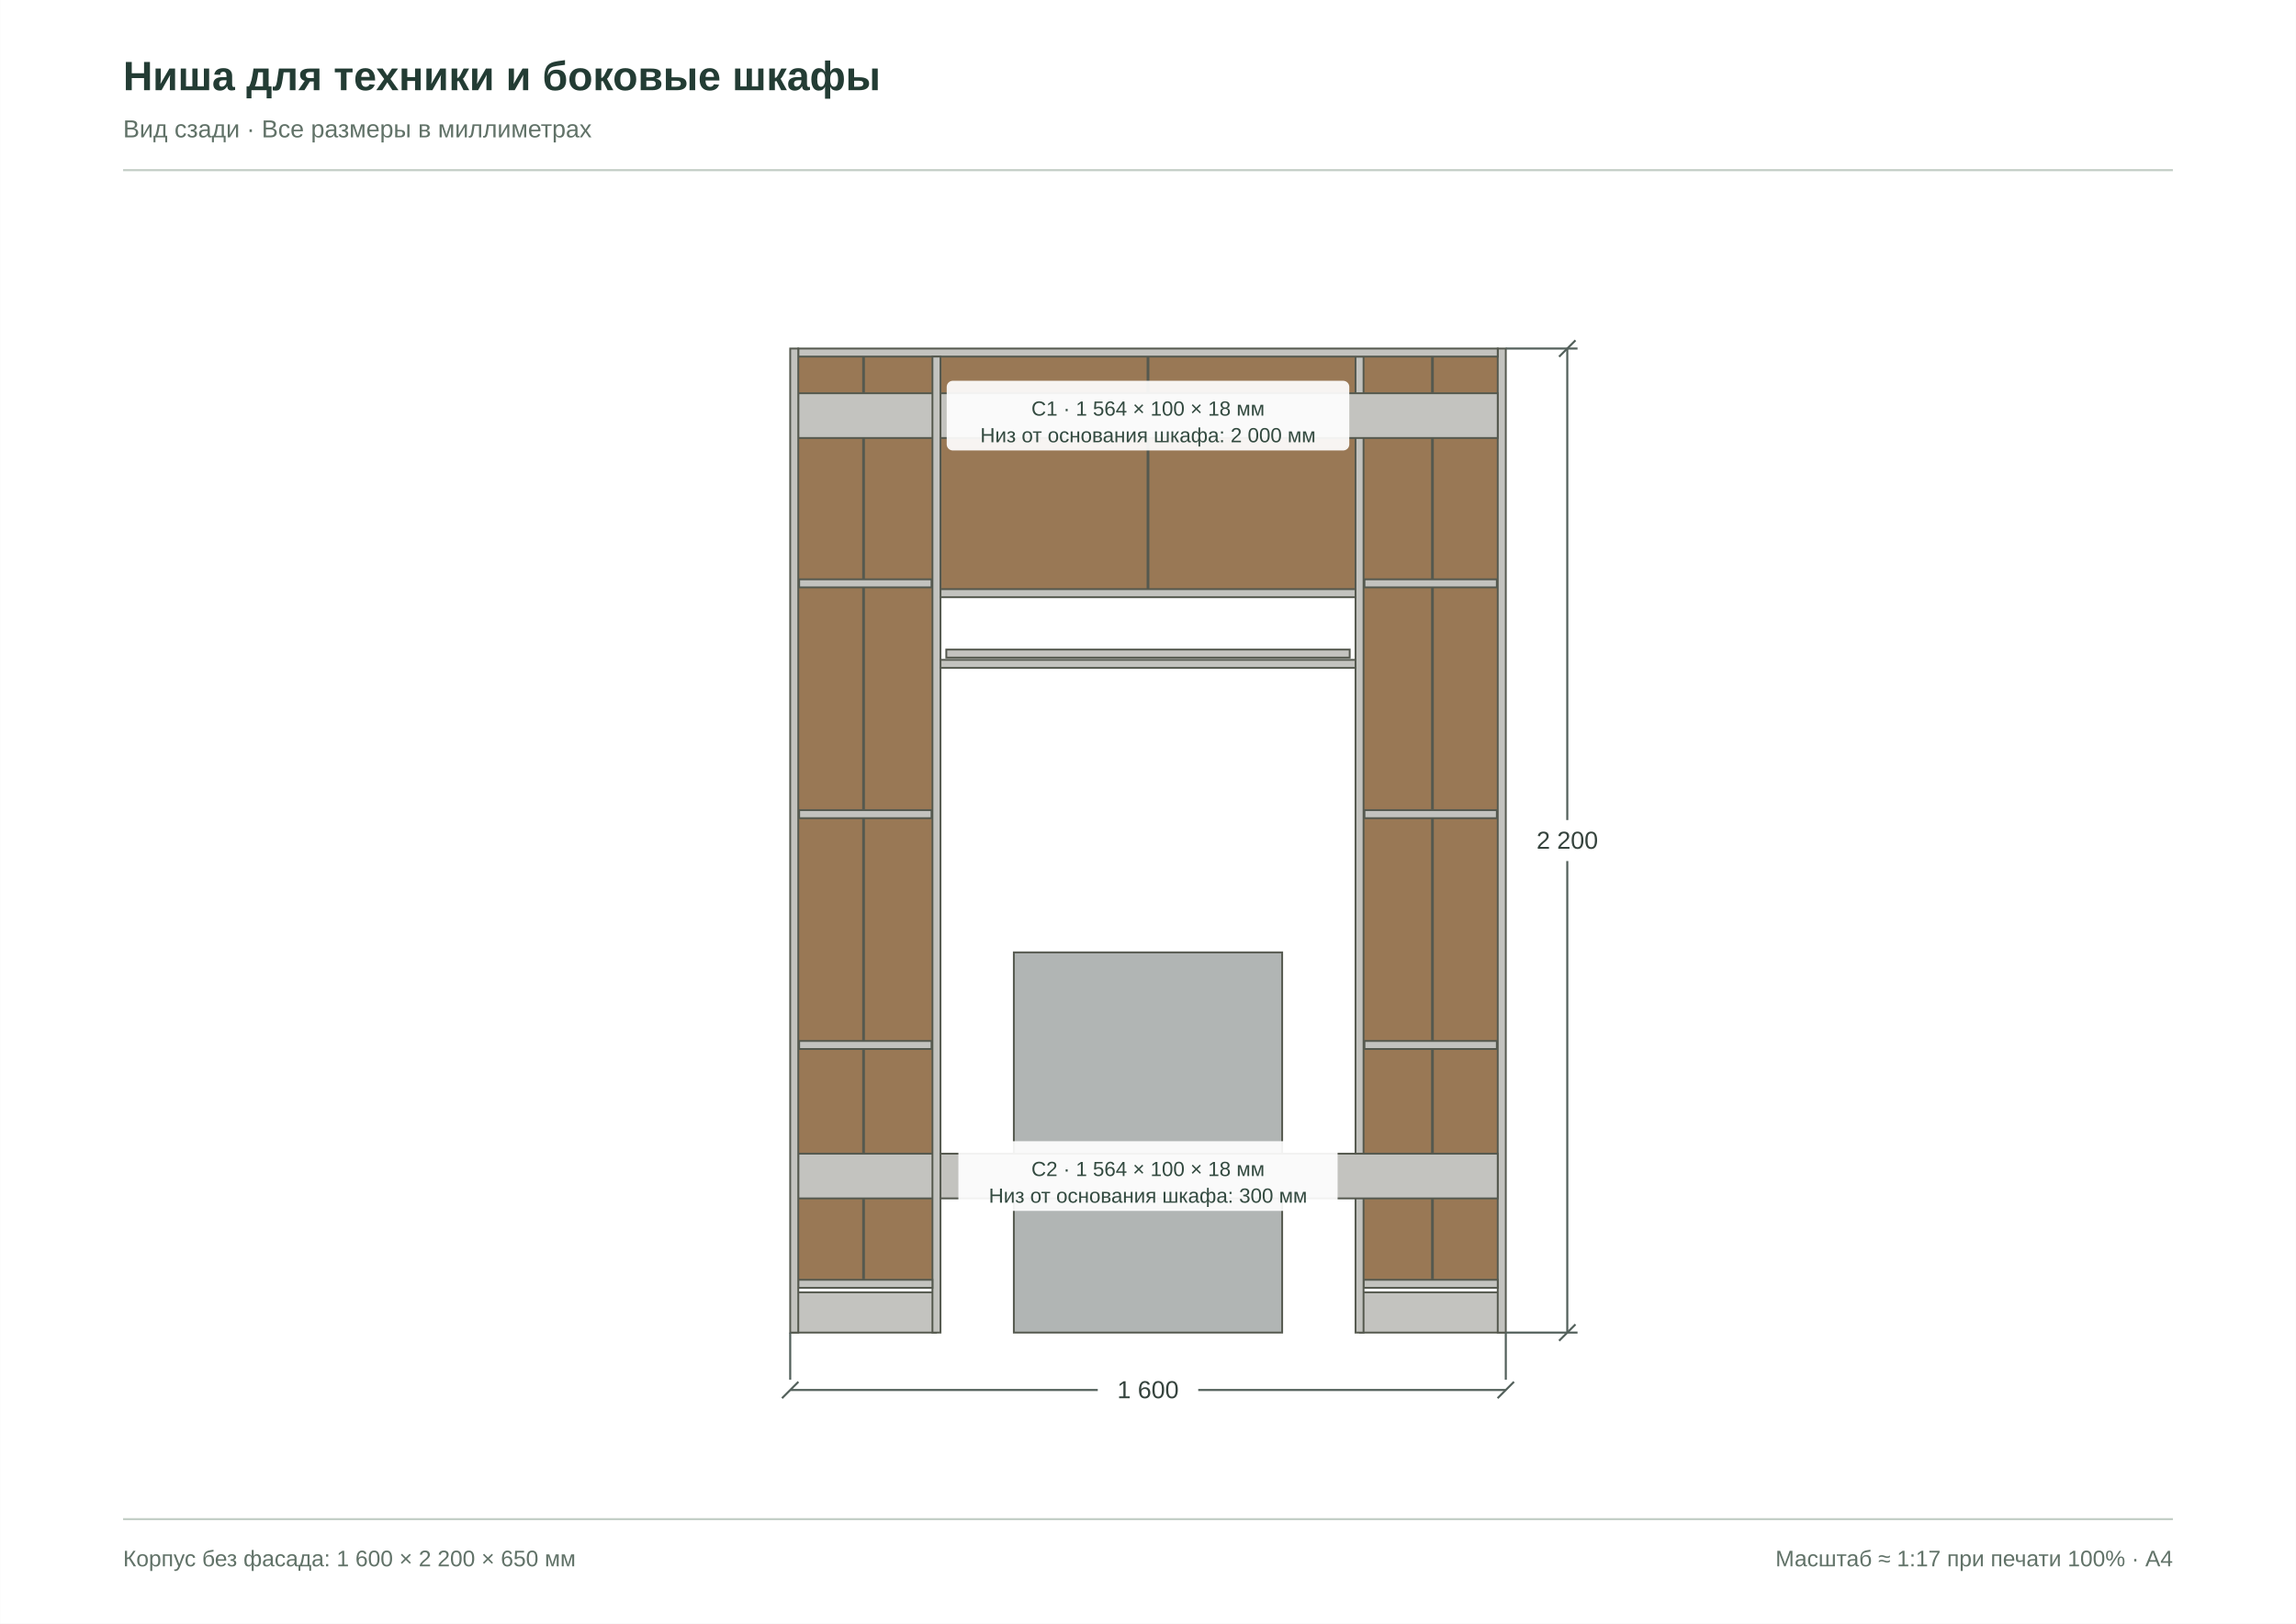
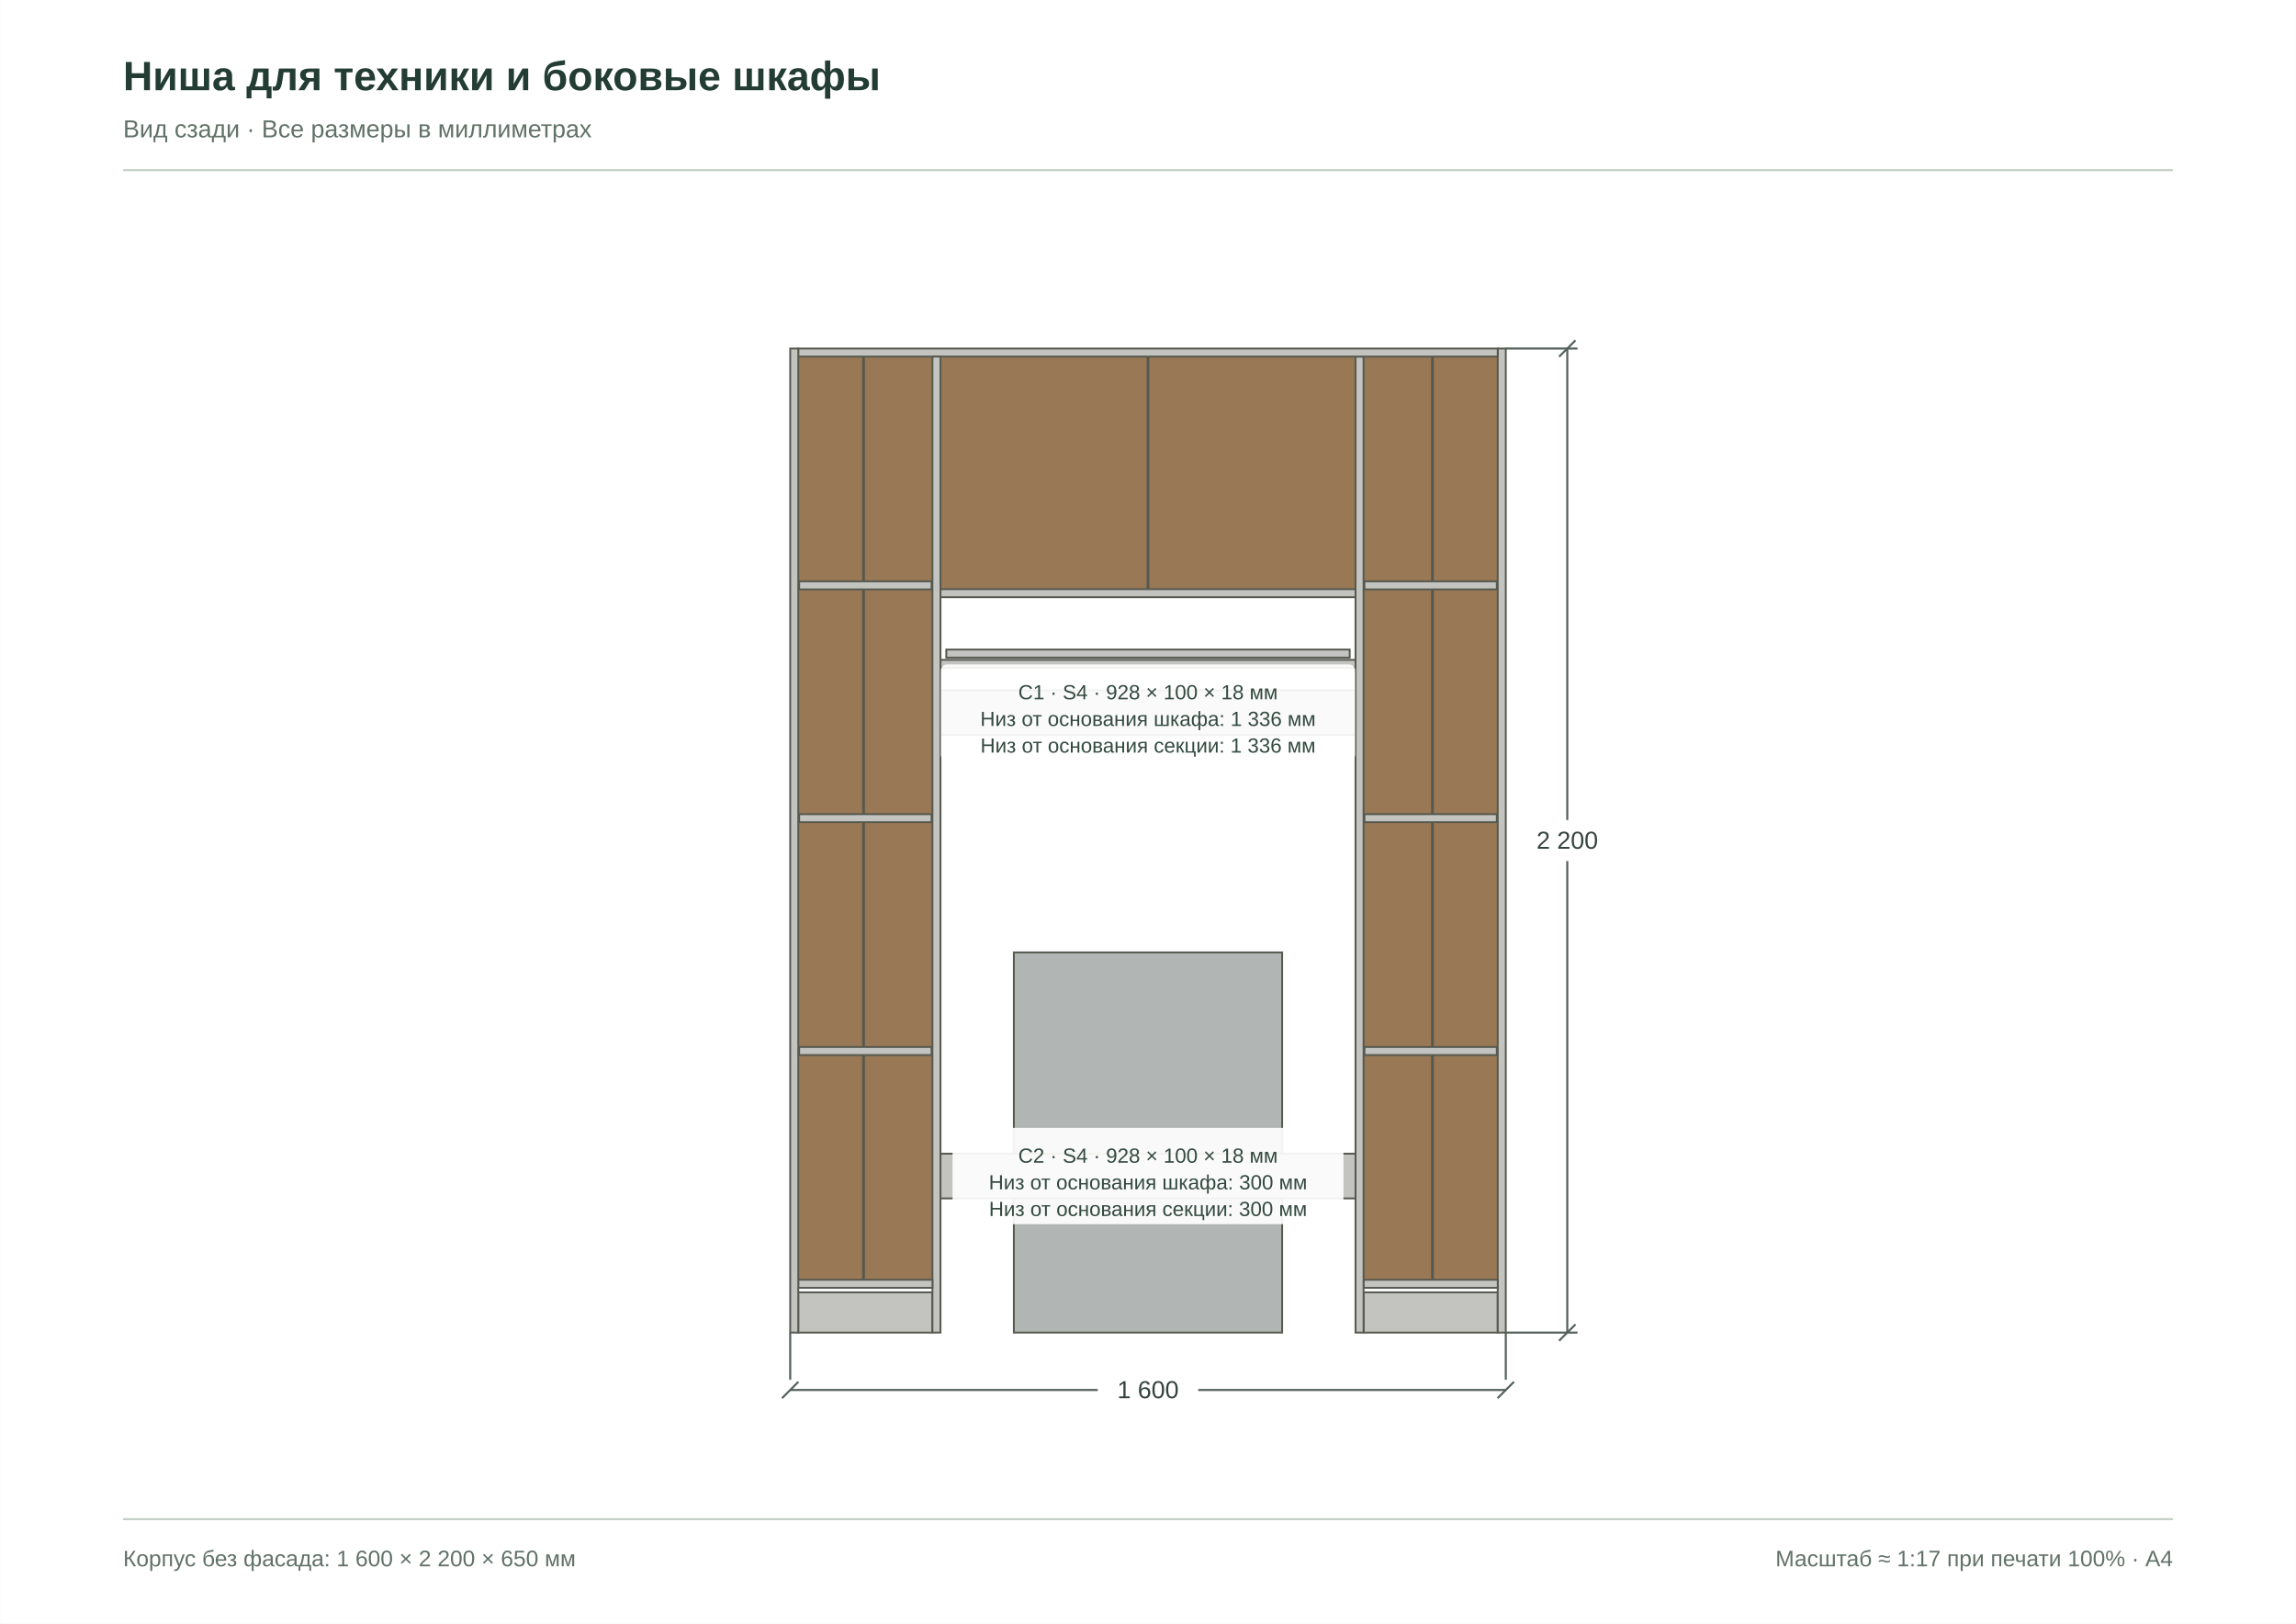
<svg xmlns="http://www.w3.org/2000/svg" data-i18n="off" lang="ru" width="297mm" height="210mm" viewBox="0 0 1120 792" role="img" aria-label="Ниша для техники и боковые шкафы: Вид сзади">
  <rect width="1120" height="792" fill="white" />
  <g font-family="Arial, sans-serif">
    <text x="60" y="44" font-size="20" font-weight="600" fill="#233c34">Ниша для техники и боковые шкафы</text>
    <text x="60" y="67" font-size="12" fill="#617268">Вид сзади · Все размеры в миллиметрах</text>
    <path d="M60,83 H1060" stroke="#c3cec6" />
    <g transform="translate(60,90)">
      <polygon points="646.4,341.1 646.4,306.19 644.87,306.19 644.87,341.1" data-component="door-handle" data-section-id="laundry-left" data-door-opening="left" data-front-index="1" fill="#57534b" fill-opacity="1" stroke="#55594f" stroke-width="0.9" />
      <polygon points="632.87,341.1 632.87,306.19 631.35,306.19 631.35,341.1" data-component="door-handle" data-section-id="laundry-left" data-door-opening="right" data-front-index="2" fill="#57534b" fill-opacity="1" stroke="#55594f" stroke-width="0.9" />
      <polygon points="507.64,148.09 507.64,118.42 506.11,118.42 506.11,148.09" data-component="door-handle" data-section-id="laundry-upper" data-door-opening="left" data-front-index="1" fill="#57534b" fill-opacity="1" stroke="#55594f" stroke-width="0.9" />
      <polygon points="494.11,148.09 494.11,118.42 492.58,118.42 492.58,148.09" data-component="door-handle" data-section-id="laundry-upper" data-door-opening="right" data-front-index="2" fill="#57534b" fill-opacity="1" stroke="#55594f" stroke-width="0.9" />
      <polygon points="368.87,341.1 368.87,306.19 367.35,306.19 367.35,341.1" data-component="door-handle" data-section-id="laundry-right" data-door-opening="left" data-front-index="1" fill="#57534b" fill-opacity="1" stroke="#55594f" stroke-width="0.9" />
      <polygon points="355.35,341.1 355.35,306.19 353.82,306.19 353.82,341.1" data-component="door-handle" data-section-id="laundry-right" data-door-opening="right" data-front-index="2" fill="#57534b" fill-opacity="1" stroke="#55594f" stroke-width="0.9" />
      <polygon points="552.36,406.07 552.36,392.16 447.64,392.16 447.64,406.07" data-component="appliance-detail" data-section-id="laundry-floor" fill="#969f9c" fill-opacity="1" stroke="#55594f" stroke-width="0.9" />
      <polygon points="674.11,537.75 674.11,80.44 638.98,80.44 638.98,537.75" data-component="front" data-section-id="laundry-left" data-door-opening="left" data-front-index="1" fill="#997855" fill-opacity="1" stroke="#55594f" stroke-width="0.9" />
      <polygon points="638.55,537.75 638.55,80.44 603.42,80.44 603.42,537.75" data-component="front" data-section-id="laundry-left" data-door-opening="right" data-front-index="2" fill="#997855" fill-opacity="1" stroke="#55594f" stroke-width="0.9" />
      <polygon points="602.98,199.13 602.98,80.44 500.22,80.44 500.22,199.13" data-component="front" data-section-id="laundry-upper" data-door-opening="left" data-front-index="1" fill="#997855" fill-opacity="1" stroke="#55594f" stroke-width="0.9" />
      <polygon points="499.78,199.13 499.78,80.44 397.02,80.44 397.02,199.13" data-component="front" data-section-id="laundry-upper" data-door-opening="right" data-front-index="2" fill="#997855" fill-opacity="1" stroke="#55594f" stroke-width="0.9" />
      <polygon points="396.58,537.75 396.58,80.44 361.45,80.44 361.45,537.75" data-component="front" data-section-id="laundry-right" data-door-opening="left" data-front-index="1" fill="#997855" fill-opacity="1" stroke="#55594f" stroke-width="0.9" />
      <polygon points="361.02,537.75 361.02,80.44 325.89,80.44 325.89,537.75" data-component="front" data-section-id="laundry-right" data-door-opening="right" data-front-index="2" fill="#997855" fill-opacity="1" stroke="#55594f" stroke-width="0.9" />
-       <polygon points="674.11,560 674.11,540.36 603.42,540.36 603.42,560" data-component="plinth" data-part-id="cabinet-1-part-17" data-section-id="laundry-left" fill="#c3c3bf" fill-opacity="1" stroke="#55594f" stroke-width="0.9" />
-       <polygon points="396.58,560 396.58,540.36 325.89,540.36 325.89,560" data-component="plinth" data-part-id="cabinet-1-part-18" data-section-id="laundry-right" fill="#c3c3bf" fill-opacity="1" stroke="#55594f" stroke-width="0.9" />
+       <polygon points="670.62,560 670.62,540.36 605.16,540.36 605.16,560" data-component="plinth" data-part-id="cabinet-1-part-17" data-section-id="laundry-left" fill="#c3c3bf" fill-opacity="1" stroke="#55594f" stroke-width="0.9" />
+       <polygon points="394.84,560 394.84,540.36 329.38,540.36 329.38,560" data-component="plinth" data-part-id="cabinet-1-part-18" data-section-id="laundry-right" fill="#c3c3bf" fill-opacity="1" stroke="#55594f" stroke-width="0.9" />
      <polygon points="565.45,560 565.45,374.55 434.55,374.55 434.55,560" data-component="appliance" data-section-id="laundry-floor" fill="#b1b5b4" fill-opacity="1" stroke="#55594f" stroke-width="0.9" />
      <polygon points="598.4,230.76 401.6,230.76 401.6,226.84 598.4,226.84" data-component="pull-out-shelf" data-part-id="cabinet-1-part-13" data-section-id="laundry-shelf" fill="#c3c3bf" fill-opacity="1" stroke="#55594f" stroke-width="0.9" />
      <polygon points="674.55,560 674.55,80 670.62,80 670.62,560" data-component="body" data-part-id="cabinet-1-part-1" fill="#c3c3bf" fill-opacity="1" stroke="#55594f" stroke-width="0.9" />
      <polygon points="670.62,538.18 605.16,538.18 605.16,534.25 670.62,534.25" data-component="bottom" data-part-id="cabinet-1-part-4" data-section-id="laundry-left" fill="#c3c3bf" fill-opacity="1" stroke="#55594f" stroke-width="0.9" />
-       <polygon points="670.18,421.67 605.6,421.67 605.6,417.75 670.18,417.75" data-component="shelf" data-part-id="cabinet-1-part-10" data-section-id="laundry-left" fill="#c3c3bf" fill-opacity="1" stroke="#55594f" stroke-width="0.9" />
-       <polygon points="670.18,309.09 605.6,309.09 605.6,305.16 670.18,305.16" data-component="shelf" data-part-id="cabinet-1-part-11" data-section-id="laundry-left" fill="#c3c3bf" fill-opacity="1" stroke="#55594f" stroke-width="0.9" />
-       <polygon points="670.18,196.51 605.6,196.51 605.6,192.58 670.18,192.58" data-component="shelf" data-part-id="cabinet-1-part-12" data-section-id="laundry-left" fill="#c3c3bf" fill-opacity="1" stroke="#55594f" stroke-width="0.9" />
+       <polygon points="670.18,424.62 605.6,424.62 605.6,420.69 670.18,420.69" data-component="shelf" data-part-id="cabinet-1-part-10" data-section-id="laundry-left" fill="#c3c3bf" fill-opacity="1" stroke="#55594f" stroke-width="0.9" />
+       <polygon points="670.18,311.05 605.6,311.05 605.6,307.13 670.18,307.13" data-component="shelf" data-part-id="cabinet-1-part-11" data-section-id="laundry-left" fill="#c3c3bf" fill-opacity="1" stroke="#55594f" stroke-width="0.9" />
+       <polygon points="670.18,197.49 605.6,197.49 605.6,193.56 670.18,193.56" data-component="shelf" data-part-id="cabinet-1-part-12" data-section-id="laundry-left" fill="#c3c3bf" fill-opacity="1" stroke="#55594f" stroke-width="0.9" />
      <polygon points="605.16,560 605.16,83.93 601.24,83.93 601.24,560" data-component="partition" data-part-id="cabinet-1-part-6" fill="#c3c3bf" fill-opacity="1" stroke="#55594f" stroke-width="0.9" />
      <polygon points="670.62,83.93 329.38,83.93 329.38,80 670.62,80" data-component="body" data-part-id="cabinet-1-part-3" fill="#c3c3bf" fill-opacity="1" stroke="#55594f" stroke-width="0.9" />
      <polygon points="601.24,201.31 398.76,201.31 398.76,197.38 601.24,197.38" data-component="partition" data-part-id="cabinet-1-part-7" fill="#c3c3bf" fill-opacity="1" stroke="#55594f" stroke-width="0.9" />
      <polygon points="601.24,235.78 398.76,235.78 398.76,231.85 601.24,231.85" data-component="partition" data-part-id="cabinet-1-part-8" fill="#c3c3bf" fill-opacity="1" stroke="#55594f" stroke-width="0.9" />
-       <polygon points="670.62,123.64 670.62,101.82 329.38,101.82 329.38,123.64" data-component="brace" data-part-id="cabinet-1-part-19" fill="#c3c3bf" fill-opacity="1" stroke="#55594f" stroke-width="0.9" />
-       <polygon points="670.62,494.55 670.62,472.73 329.38,472.73 329.38,494.55" data-component="brace" data-part-id="cabinet-1-part-20" fill="#c3c3bf" fill-opacity="1" stroke="#55594f" stroke-width="0.9" />
+       <polygon points="601.24,268.51 601.24,246.69 398.76,246.69 398.76,268.51" data-component="brace" data-part-id="cabinet-1-part-19" data-section-id="laundry-floor" fill="#c3c3bf" fill-opacity="1" stroke="#55594f" stroke-width="0.9" />
+       <polygon points="601.24,494.55 601.24,472.73 398.76,472.73 398.76,494.55" data-component="brace" data-part-id="cabinet-1-part-20" data-section-id="laundry-floor" fill="#c3c3bf" fill-opacity="1" stroke="#55594f" stroke-width="0.9" />
      <polygon points="398.76,560 398.76,83.93 394.84,83.93 394.84,560" data-component="partition" data-part-id="cabinet-1-part-9" fill="#c3c3bf" fill-opacity="1" stroke="#55594f" stroke-width="0.9" />
      <polygon points="394.84,538.18 329.38,538.18 329.38,534.25 394.84,534.25" data-component="bottom" data-part-id="cabinet-1-part-5" data-section-id="laundry-right" fill="#c3c3bf" fill-opacity="1" stroke="#55594f" stroke-width="0.9" />
-       <polygon points="394.4,421.67 329.82,421.67 329.82,417.75 394.4,417.75" data-component="shelf" data-part-id="cabinet-1-part-14" data-section-id="laundry-right" fill="#c3c3bf" fill-opacity="1" stroke="#55594f" stroke-width="0.9" />
-       <polygon points="394.4,309.09 329.82,309.09 329.82,305.16 394.4,305.16" data-component="shelf" data-part-id="cabinet-1-part-15" data-section-id="laundry-right" fill="#c3c3bf" fill-opacity="1" stroke="#55594f" stroke-width="0.9" />
-       <polygon points="394.4,196.51 329.82,196.51 329.82,192.58 394.4,192.58" data-component="shelf" data-part-id="cabinet-1-part-16" data-section-id="laundry-right" fill="#c3c3bf" fill-opacity="1" stroke="#55594f" stroke-width="0.9" />
+       <polygon points="394.4,424.62 329.82,424.62 329.82,420.69 394.4,420.69" data-component="shelf" data-part-id="cabinet-1-part-14" data-section-id="laundry-right" fill="#c3c3bf" fill-opacity="1" stroke="#55594f" stroke-width="0.9" />
+       <polygon points="394.4,311.05 329.82,311.05 329.82,307.13 394.4,307.13" data-component="shelf" data-part-id="cabinet-1-part-15" data-section-id="laundry-right" fill="#c3c3bf" fill-opacity="1" stroke="#55594f" stroke-width="0.9" />
+       <polygon points="394.4,197.49 329.82,197.49 329.82,193.56 394.4,193.56" data-component="shelf" data-part-id="cabinet-1-part-16" data-section-id="laundry-right" fill="#c3c3bf" fill-opacity="1" stroke="#55594f" stroke-width="0.9" />
      <polygon points="329.38,560 329.38,80 325.45,80 325.45,560" data-component="body" data-part-id="cabinet-1-part-2" fill="#c3c3bf" fill-opacity="1" stroke="#55594f" stroke-width="0.9" />
-       <g data-brace-id="laundry-brace-upper" data-mount-cabinet-mm="2000">
+       <g data-brace-id="laundry-brace-upper" data-section-id="laundry-floor" data-mount-cabinet-mm="1336" data-mount-section-mm="1336">
        <g>
-           <rect x="401.8" y="95.73" width="196.4" height="34" rx="3" fill="white" fill-opacity=".92" />
-           <text x="500" y="112.73" text-anchor="middle" font-size="10" fill="#334a40">C1 · 1 564 × 100 × 18 мм</text>
-           <text x="500" y="125.73" text-anchor="middle" font-size="10" fill="#334a40">Низ от основания шкафа: 2 000 мм</text>
+           <rect x="398.95" y="234.1" width="202.1" height="47" rx="3" fill="white" fill-opacity=".92" />
+           <text x="500" y="251.1" text-anchor="middle" font-size="10" fill="#334a40">C1 · S4 · 928 × 100 × 18 мм</text>
+           <text x="500" y="264.1" text-anchor="middle" font-size="10" fill="#334a40">Низ от основания шкафа: 1 336 мм</text>
+           <text x="500" y="277.1" text-anchor="middle" font-size="10" fill="#334a40">Низ от основания секции: 1 336 мм</text>
        </g>
      </g>
-       <g data-brace-id="laundry-brace-lower" data-mount-cabinet-mm="300">
+       <g data-brace-id="laundry-brace-lower" data-section-id="laundry-floor" data-mount-cabinet-mm="300" data-mount-section-mm="300">
        <g>
-           <rect x="407.5" y="466.64" width="185" height="34" rx="3" fill="white" fill-opacity=".92" />
-           <text x="500" y="483.64" text-anchor="middle" font-size="10" fill="#334a40">C2 · 1 564 × 100 × 18 мм</text>
-           <text x="500" y="496.64" text-anchor="middle" font-size="10" fill="#334a40">Низ от основания шкафа: 300 мм</text>
+           <rect x="404.65" y="460.14" width="190.7" height="47" rx="3" fill="white" fill-opacity=".92" />
+           <text x="500" y="477.14" text-anchor="middle" font-size="10" fill="#334a40">C2 · S4 · 928 × 100 × 18 мм</text>
+           <text x="500" y="490.14" text-anchor="middle" font-size="10" fill="#334a40">Низ от основания шкафа: 300 мм</text>
+           <text x="500" y="503.14" text-anchor="middle" font-size="10" fill="#334a40">Низ от основания секции: 300 мм</text>
        </g>
      </g>
      <g fill="none" stroke="#53605b" stroke-width="1">
        <path d="M674.55,560 L674.55,583" />
        <path d="M325.45,560 L325.45,583" />
        <path d="M674.55,588 L325.45,588" />
        <path d="M670.55,592 L678.55,584" />
        <path d="M321.45,592 L329.45,584" />
      </g>
      <rect x="475.5" y="578" width="49" height="20" fill="white" />
      <text x="500" y="592" text-anchor="middle" font-size="12" fill="#35433d">1 600</text>
      <g fill="none" stroke="#53605b" stroke-width="1">
        <path d="M674.55,560 L709.55,560" />
        <path d="M674.55,80 L709.55,80" />
        <path d="M704.55,560 L704.55,80" />
        <path d="M700.55,564 L708.55,556" />
        <path d="M700.55,84 L708.55,76" />
      </g>
      <rect x="680.05" y="310" width="49" height="20" fill="white" />
      <text x="704.55" y="324" text-anchor="middle" font-size="12" fill="#35433d">2 200</text>
    </g>
    <path d="M60,741 H1060" stroke="#c3cec6" />
    <text x="60" y="764" font-size="11" fill="#617268">Корпус без фасада: 1 600 × 2 200 × 650 мм</text>
    <text x="1060" y="764" text-anchor="end" font-size="11" fill="#617268">Масштаб ≈ 1:17 при печати 100% · A4</text>
  </g>
</svg>
